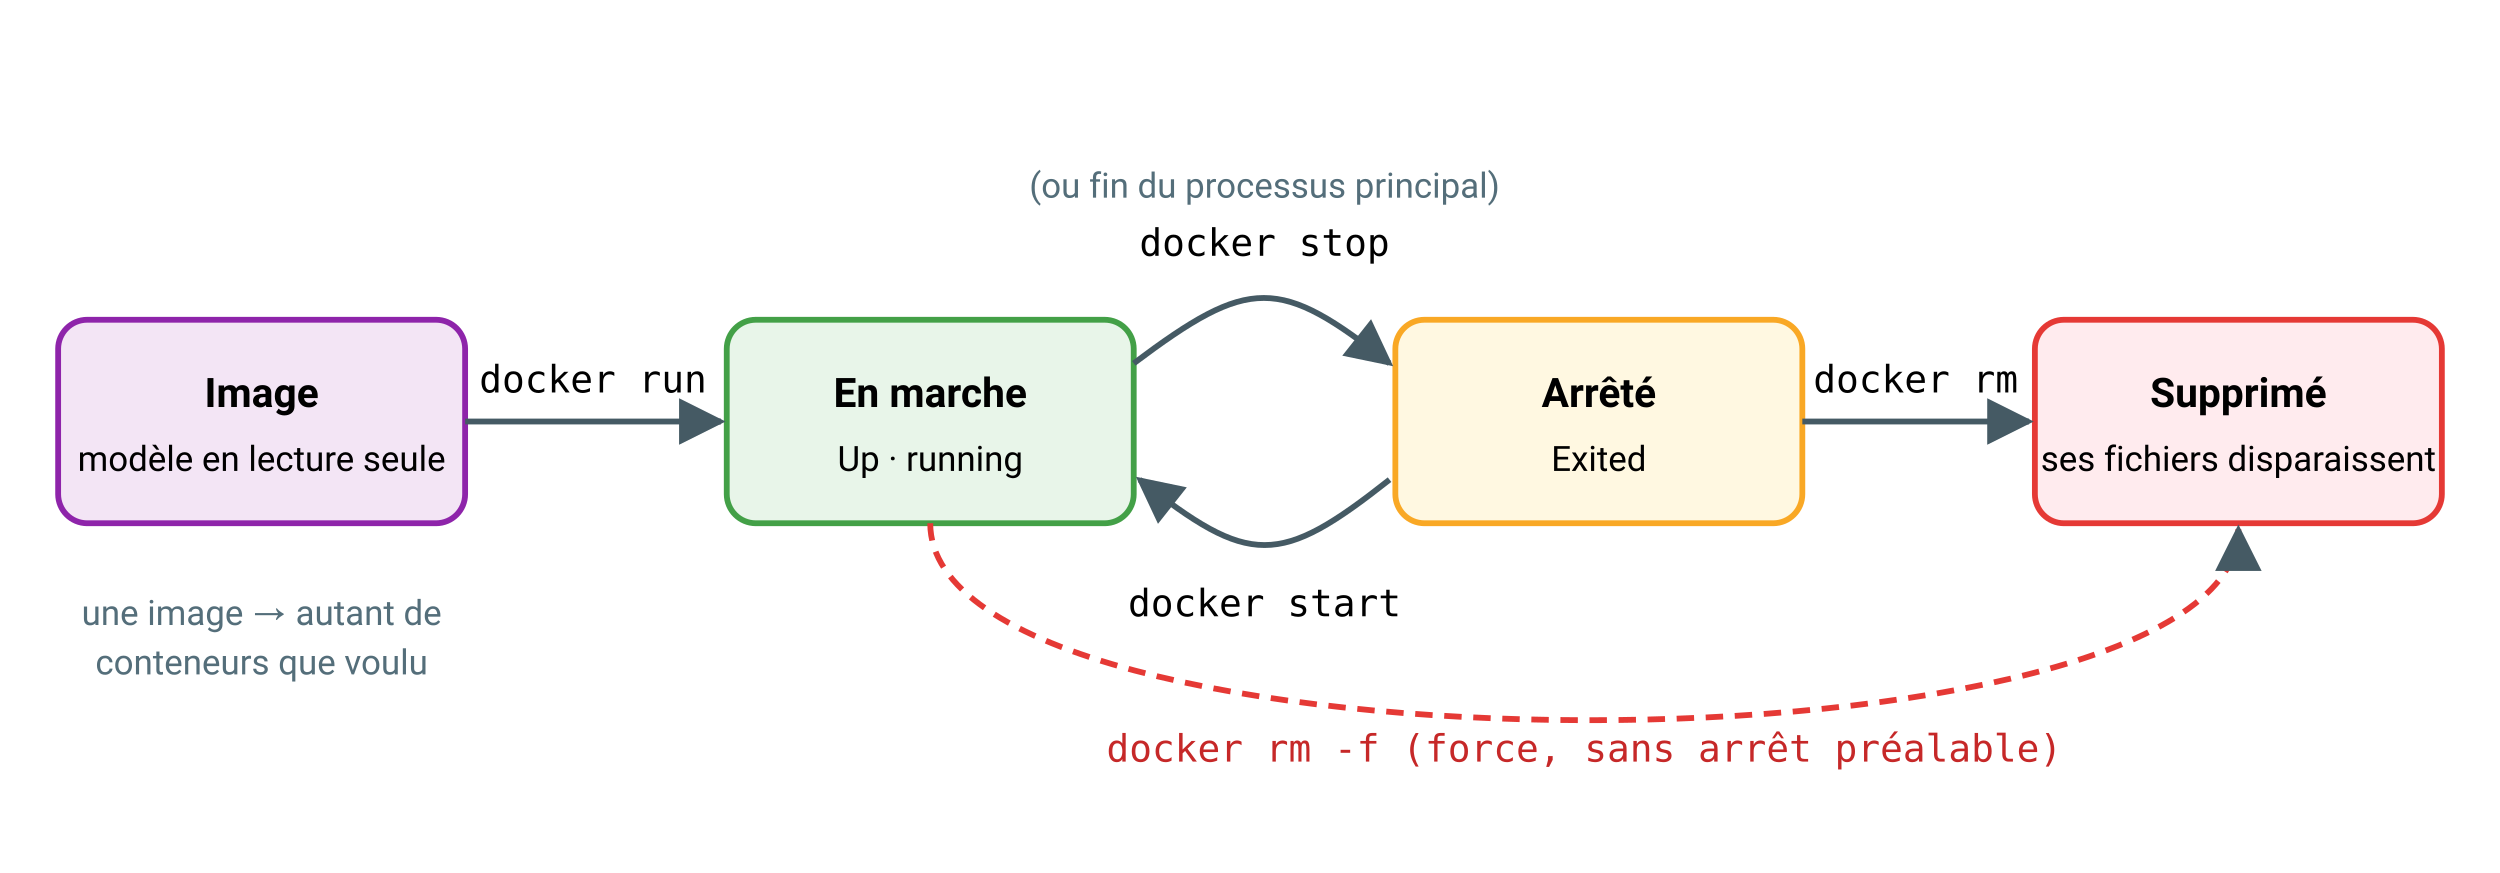
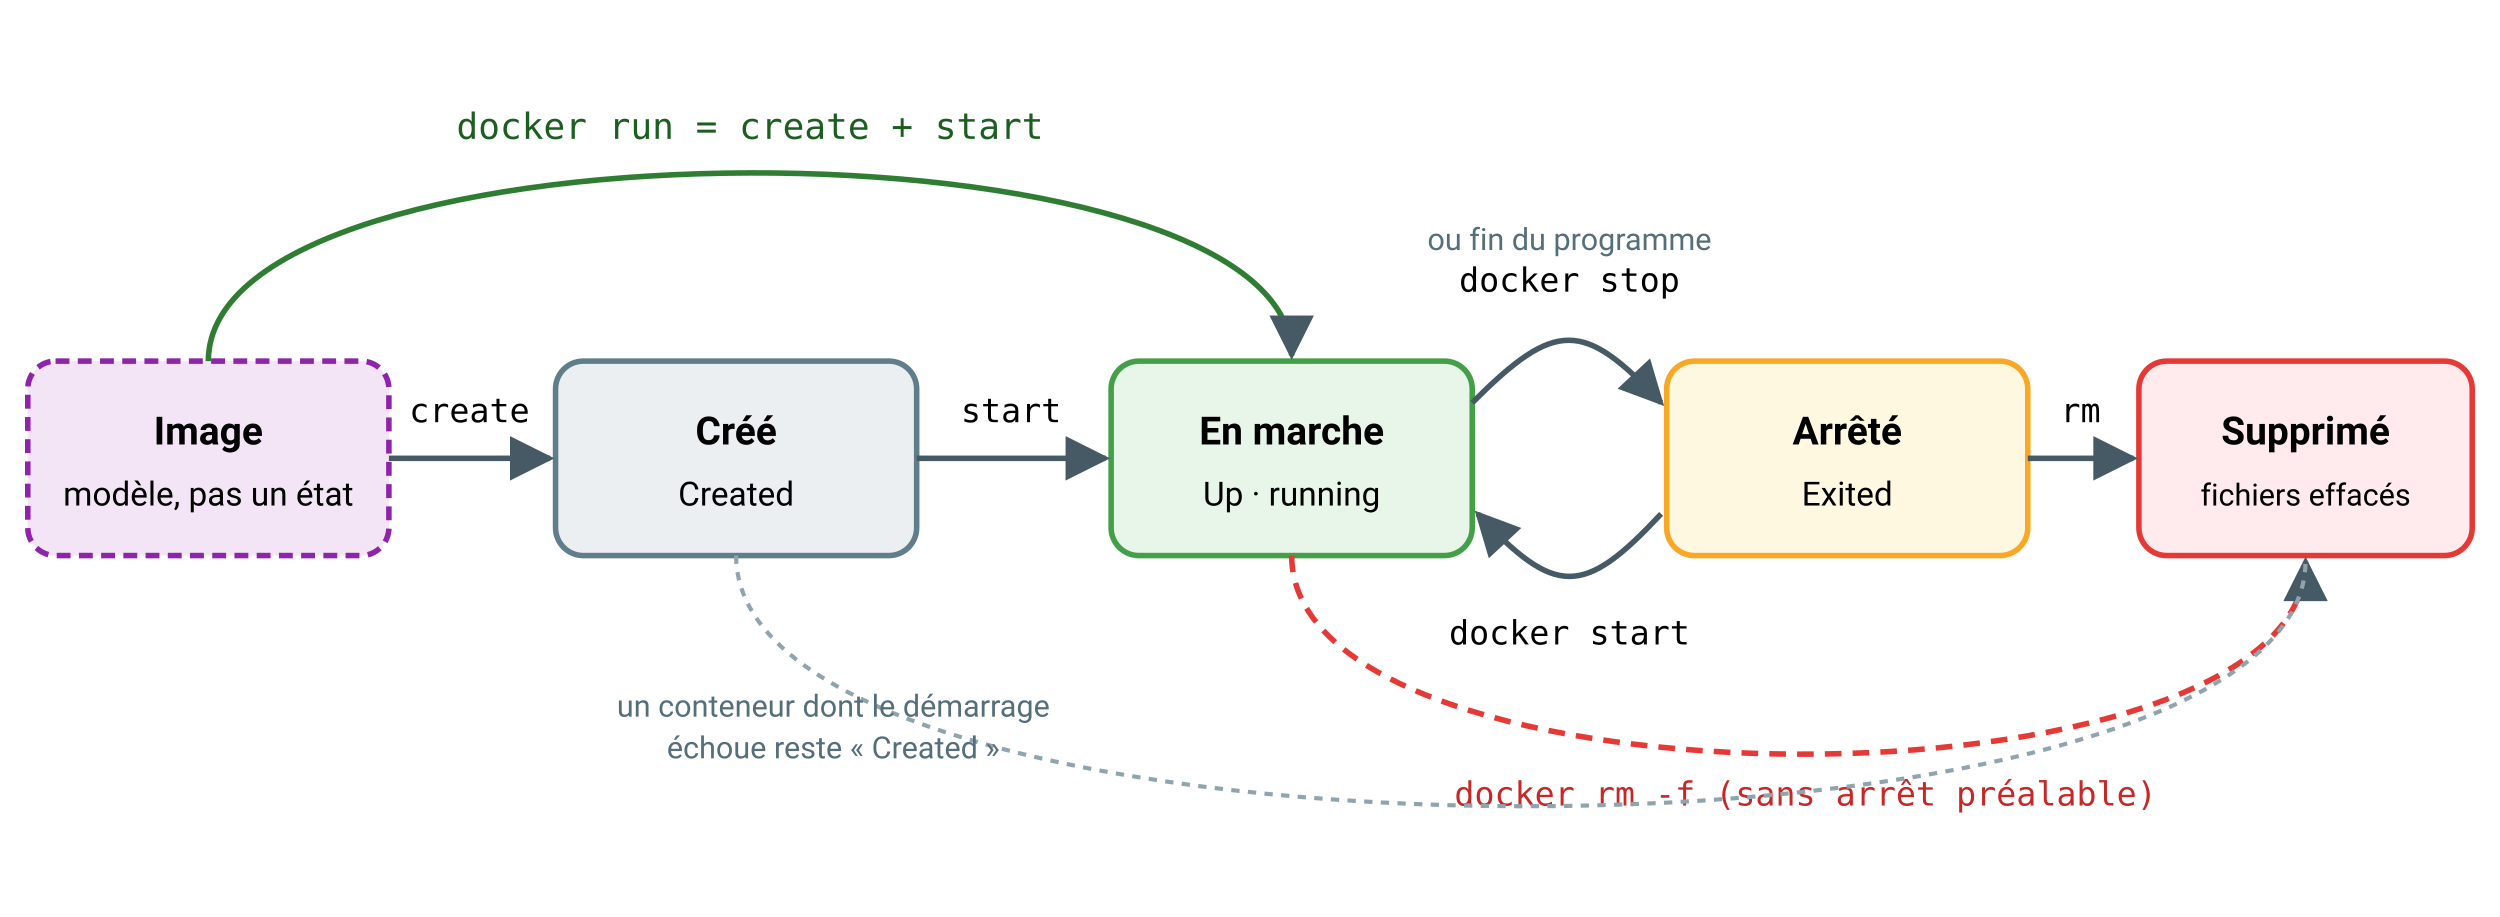
- <svg xmlns="http://www.w3.org/2000/svg" width="860" height="300" viewBox="0 0 860 300" font-family="Segoe UI, Roboto, Helvetica, Arial, sans-serif" font-size="14">
+ <svg xmlns="http://www.w3.org/2000/svg" width="900" height="330" viewBox="0 0 900 330" font-family="Segoe UI, Roboto, Helvetica, Arial, sans-serif" font-size="14">
  <defs>
    <marker id="f" viewBox="0 0 10 10" refX="9" refY="5" markerWidth="8" markerHeight="8" orient="auto-start-reverse">
      <path d="M0,0 L10,5 L0,10 z" fill="#455a64" />
    </marker>
  </defs>
-   <rect x="20" y="110" width="140" height="70" rx="10" fill="#f3e5f5" stroke="#8e24aa" stroke-width="2" />
-   <text x="90" y="140" text-anchor="middle" font-weight="bold">Image</text>
-   <text x="90" y="162" text-anchor="middle" font-size="12">modèle en lecture seule</text>
-   <rect x="250" y="110" width="140" height="70" rx="10" fill="#e8f5e9" stroke="#43a047" stroke-width="2" />
-   <text x="320" y="140" text-anchor="middle" font-weight="bold">En marche</text>
-   <text x="320" y="162" text-anchor="middle" font-size="12">Up · running</text>
-   <rect x="480" y="110" width="140" height="70" rx="10" fill="#fff8e1" stroke="#f9a825" stroke-width="2" />
-   <text x="550" y="140" text-anchor="middle" font-weight="bold">Arrêté</text>
-   <text x="550" y="162" text-anchor="middle" font-size="12">Exited</text>
-   <rect x="700" y="110" width="140" height="70" rx="10" fill="#ffebee" stroke="#e53935" stroke-width="2" />
-   <text x="770" y="140" text-anchor="middle" font-weight="bold">Supprimé</text>
-   <text x="770" y="162" text-anchor="middle" font-size="12">ses fichiers disparaissent</text>
-   <line x1="160" y1="145" x2="248" y2="145" stroke="#455a64" stroke-width="2" marker-end="url(#f)" />
-   <text x="204" y="135" text-anchor="middle" font-family="Consolas, monospace" font-size="13">docker run</text>
-   <path d="M390,125 C430,95 440,95 478,125" fill="none" stroke="#455a64" stroke-width="2" marker-end="url(#f)" />
-   <text x="435" y="88" text-anchor="middle" font-family="Consolas, monospace" font-size="13">docker stop</text>
-   <text x="435" y="68" text-anchor="middle" font-size="12" fill="#546e7a">(ou fin du processus principal)</text>
-   <path d="M478,165 C440,195 430,195 392,165" fill="none" stroke="#455a64" stroke-width="2" marker-end="url(#f)" />
-   <text x="435" y="212" text-anchor="middle" font-family="Consolas, monospace" font-size="13">docker start</text>
-   <line x1="620" y1="145" x2="698" y2="145" stroke="#455a64" stroke-width="2" marker-end="url(#f)" />
-   <text x="659" y="135" text-anchor="middle" font-family="Consolas, monospace" font-size="13">docker rm</text>
-   <path d="M320,180 C320,270 770,270 770,182" fill="none" stroke="#e53935" stroke-width="2" stroke-dasharray="6 4" marker-end="url(#f)" />
-   <text x="545" y="262" text-anchor="middle" font-family="Consolas, monospace" font-size="13" fill="#c62828">docker rm -f (force, sans arrêt préalable)</text>
-   <text x="90" y="215" text-anchor="middle" font-size="12" fill="#546e7a">une image → autant de</text>
-   <text x="90" y="232" text-anchor="middle" font-size="12" fill="#546e7a">conteneurs que voulu</text>
+   <rect x="10" y="130" width="130" height="70" rx="10" fill="#f3e5f5" stroke="#8e24aa" stroke-width="2" stroke-dasharray="5 3" />
+   <text x="75" y="160" text-anchor="middle" font-weight="bold">Image</text>
+   <text x="75" y="182" text-anchor="middle" font-size="12">modèle, pas un état</text>
+   <rect x="200" y="130" width="130" height="70" rx="10" fill="#eceff1" stroke="#607d8b" stroke-width="2" />
+   <text x="265" y="160" text-anchor="middle" font-weight="bold">Créé</text>
+   <text x="265" y="182" text-anchor="middle" font-size="12">Created</text>
+   <rect x="400" y="130" width="130" height="70" rx="10" fill="#e8f5e9" stroke="#43a047" stroke-width="2" />
+   <text x="465" y="160" text-anchor="middle" font-weight="bold">En marche</text>
+   <text x="465" y="182" text-anchor="middle" font-size="12">Up · running</text>
+   <rect x="600" y="130" width="130" height="70" rx="10" fill="#fff8e1" stroke="#f9a825" stroke-width="2" />
+   <text x="665" y="160" text-anchor="middle" font-weight="bold">Arrêté</text>
+   <text x="665" y="182" text-anchor="middle" font-size="12">Exited</text>
+   <rect x="770" y="130" width="120" height="70" rx="10" fill="#ffebee" stroke="#e53935" stroke-width="2" />
+   <text x="830" y="160" text-anchor="middle" font-weight="bold">Supprimé</text>
+   <text x="830" y="182" text-anchor="middle" font-size="11">fichiers effacés</text>
+   <line x1="140" y1="165" x2="198" y2="165" stroke="#455a64" stroke-width="2" marker-end="url(#f)" />
+   <text x="169" y="152" text-anchor="middle" font-family="Consolas, monospace" font-size="12">create</text>
+   <line x1="330" y1="165" x2="398" y2="165" stroke="#455a64" stroke-width="2" marker-end="url(#f)" />
+   <text x="364" y="152" text-anchor="middle" font-family="Consolas, monospace" font-size="12">start</text>
+   <path d="M75,130 C75,40 465,40 465,128" fill="none" stroke="#2e7d32" stroke-width="2" marker-end="url(#f)" />
+   <text x="270" y="50" text-anchor="middle" font-family="Consolas, monospace" font-size="13" fill="#1b5e20">docker run = create + start</text>
+   <path d="M530,145 C560,115 570,115 598,145" fill="none" stroke="#455a64" stroke-width="2" marker-end="url(#f)" />
+   <text x="565" y="105" text-anchor="middle" font-family="Consolas, monospace" font-size="12">docker stop</text>
+   <text x="565" y="90" text-anchor="middle" font-size="11" fill="#546e7a">ou fin du programme</text>
+   <path d="M598,185 C570,215 560,215 532,185" fill="none" stroke="#455a64" stroke-width="2" marker-end="url(#f)" />
+   <text x="565" y="232" text-anchor="middle" font-family="Consolas, monospace" font-size="12">docker start</text>
+   <line x1="730" y1="165" x2="768" y2="165" stroke="#455a64" stroke-width="2" marker-end="url(#f)" />
+   <text x="749" y="152" text-anchor="middle" font-family="Consolas, monospace" font-size="12">rm</text>
+   <path d="M465,200 C465,295 830,295 830,202" fill="none" stroke="#e53935" stroke-width="2" stroke-dasharray="6 4" marker-end="url(#f)" />
+   <text x="650" y="290" text-anchor="middle" font-family="Consolas, monospace" font-size="12" fill="#c62828">docker rm -f (sans arrêt préalable)</text>
+   <path d="M265,200 C265,320 830,320 830,202" fill="none" stroke="#90a4ae" stroke-width="1.5" stroke-dasharray="3 3" />
+   <text x="300" y="258" text-anchor="middle" font-size="11" fill="#546e7a">un conteneur dont le démarrage</text>
+   <text x="300" y="273" text-anchor="middle" font-size="11" fill="#546e7a">échoue reste « Created »</text>
</svg>
